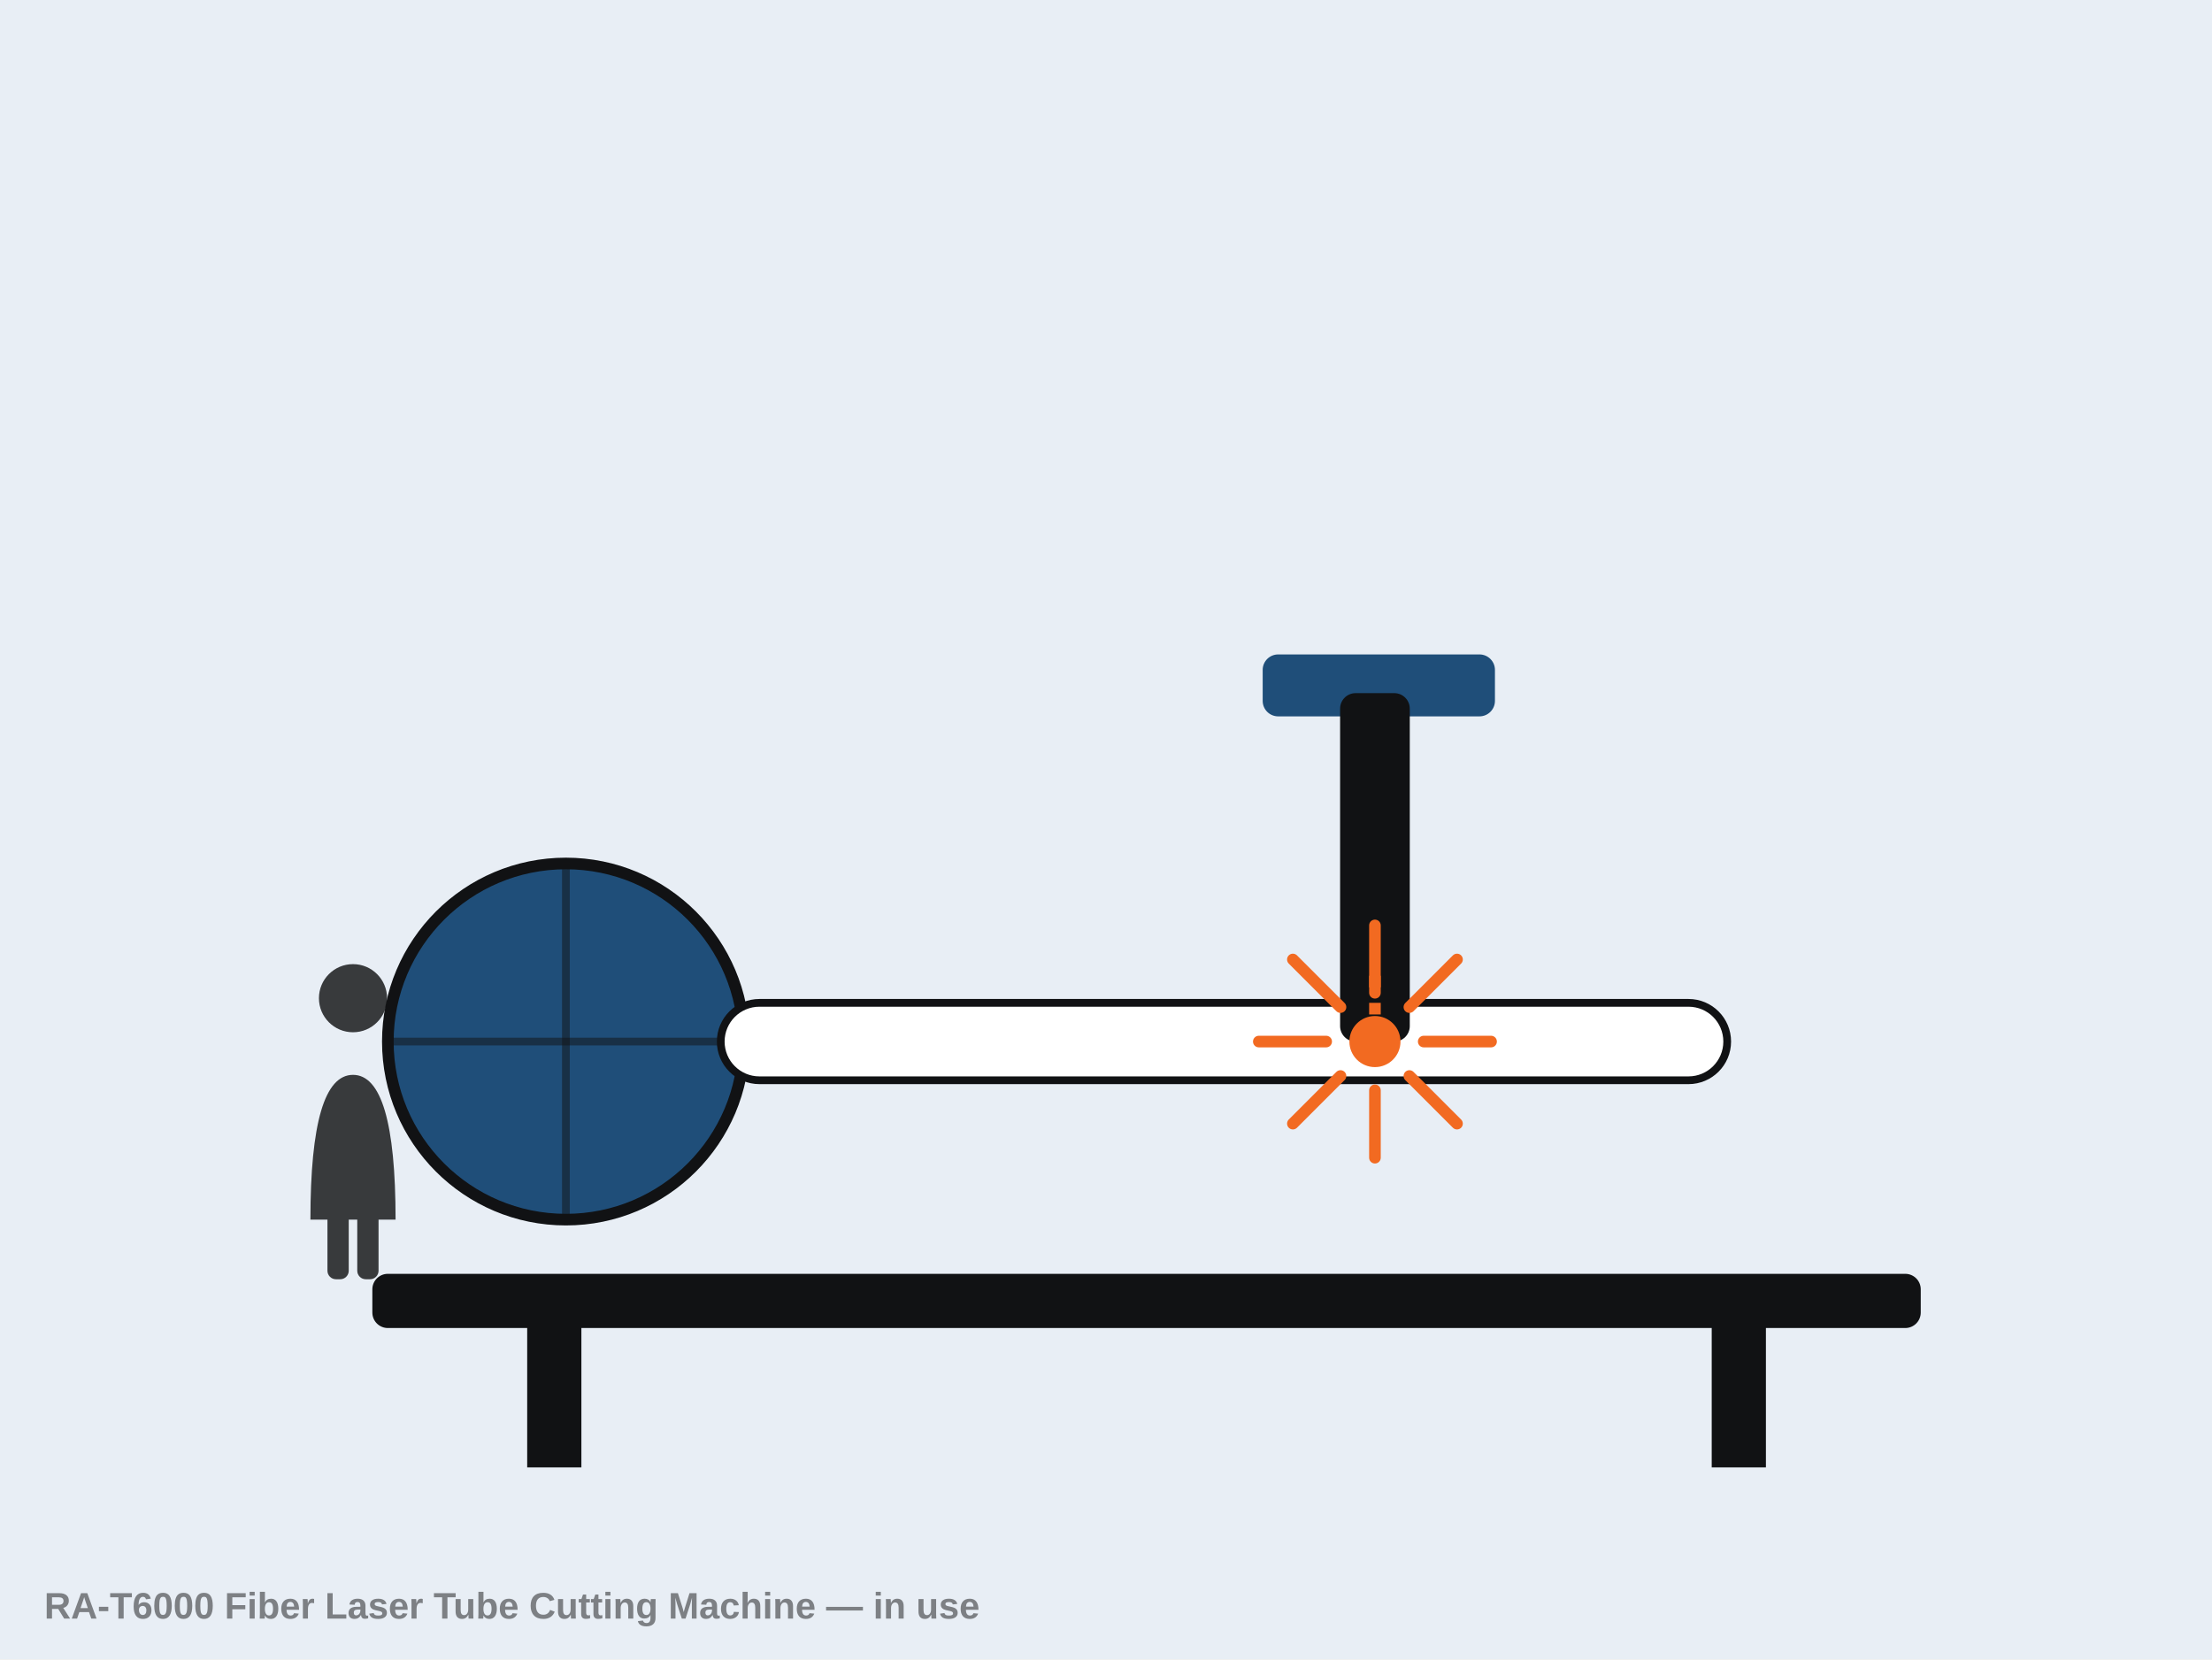
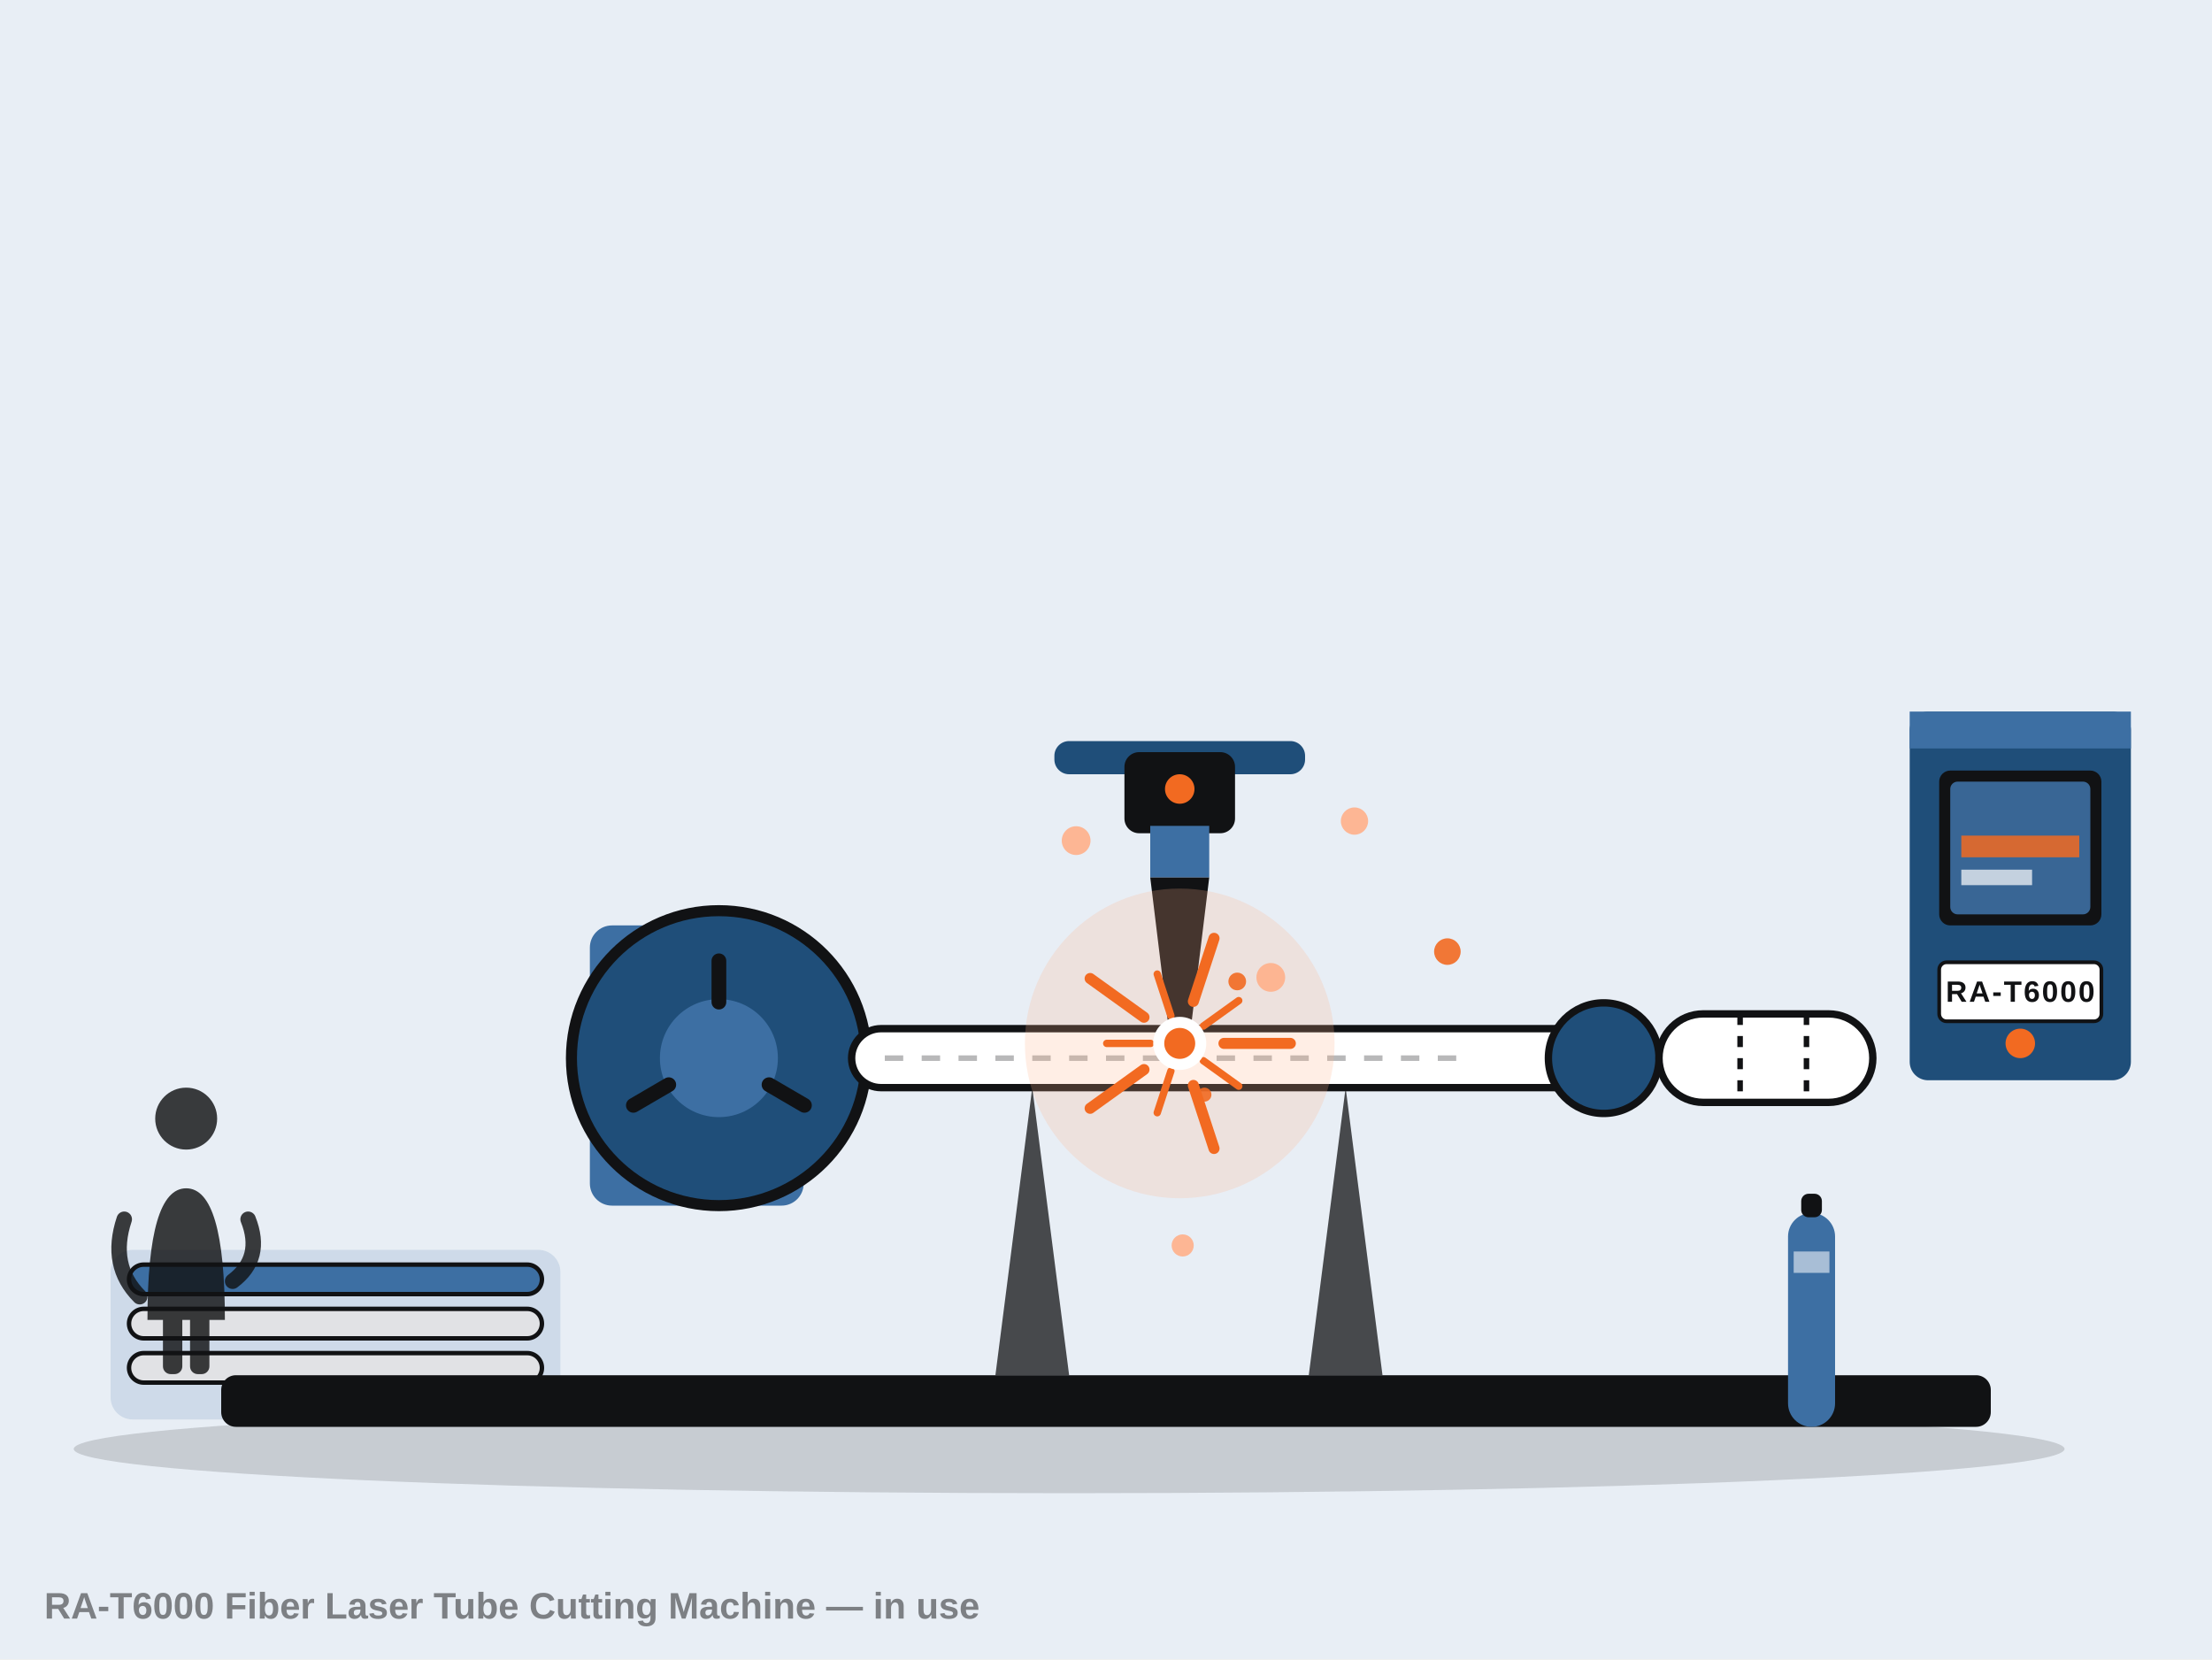
<svg xmlns="http://www.w3.org/2000/svg" width="1200" height="900" viewBox="0 0 1200 900">
  <rect width="1200" height="900" fill="#E8EEF5" />
-   <g transform="translate(160 250) scale(2.1)">
-     <svg x="0" y="0" width="440" height="280" viewBox="0 0 440 280" preserveAspectRatio="xMidYMid meet">
+   <g transform="translate(40.0 230.0) scale(2)">
+     <g>
      <g>
-         <rect x="20" y="210" width="400" height="14" rx="4" fill="#111214" />
-         <rect x="60" y="222" width="14" height="38" fill="#111214" />
-         <rect x="366" y="222" width="14" height="38" fill="#111214" />
-         <circle cx="70" cy="150" r="46" fill="#1F4E79" />
-         <circle cx="70" cy="150" r="46" fill="none" stroke="#111214" stroke-width="3" />
-         <line x1="70" y1="104" x2="70" y2="196" stroke="#111214" stroke-width="2" opacity="0.5" />
-         <line x1="24" y1="150" x2="116" y2="150" stroke="#111214" stroke-width="2" opacity="0.5" />
-         <rect x="110" y="140" width="260" height="20" rx="10" fill="#FFFFFF" stroke="#111214" stroke-width="2" />
-         <rect x="250" y="50" width="60" height="16" rx="4" fill="#1F4E79" />
-         <rect x="270" y="60" width="18" height="90" rx="4" fill="#111214" />
-         <line x1="279" y1="150" x2="279" y2="130" stroke="#F26A21" stroke-width="3" stroke-dasharray="3 4" />
+         <ellipse cx="270" cy="278" rx="270" ry="12" fill="#111214" opacity="0.16" />
+         <rect x="10" y="224" width="122" height="46" rx="6" fill="#3D6FA3" opacity="0.16" />
+         <rect x="15" y="228" width="112" height="8" rx="4" fill="#3D6FA3" stroke="#111214" stroke-width="1.2" />
+         <rect x="15" y="240" width="112" height="8" rx="4" fill="#E1E2E5" stroke="#111214" stroke-width="1.2" />
+         <rect x="15" y="252" width="112" height="8" rx="4" fill="#E1E2E5" stroke="#111214" stroke-width="1.2" />
+         <rect x="40" y="258" width="480" height="14" rx="4" fill="#111214" />
+         <rect x="82" y="272" width="16" height="0" fill="#111214" />
+         <rect x="192" y="272" width="16" height="0" fill="#111214" />
+         <rect x="312" y="272" width="16" height="0" fill="#111214" />
+         <rect x="422" y="272" width="16" height="0" fill="#111214" />
+         <rect x="487" y="272" width="16" height="0" fill="#111214" />
+         <rect x="140" y="136" width="58" height="76" rx="6" fill="#3D6FA3" />
+         <circle cx="175" cy="172" r="40" fill="#1F4E79" />
+         <circle cx="175" cy="172" r="40" fill="none" stroke="#111214" stroke-width="3" />
+         <circle cx="175" cy="172" r="16" fill="#3D6FA3" />
+         <g stroke="#111214" stroke-width="4" stroke-linecap="round">
+           <line x1="175" y1="145.6" x2="175" y2="156.8" />
+           <line x1="198.2" y1="184.8" x2="188.6" y2="179.2" />
+           <line x1="151.8" y1="184.8" x2="161.4" y2="179.2" />
+         </g>
+         <path d="M250 258 L260 180 L270 258 Z" fill="#111214" opacity="0.75" />
+         <path d="M335 258 L345 180 L355 258 Z" fill="#111214" opacity="0.75" />
+         <rect x="211" y="164" width="204" height="16" rx="8" fill="#FFFFFF" stroke="#111214" stroke-width="2" />
+         <line x1="220" y1="172" x2="380" y2="172" stroke="#111214" stroke-width="1.5" opacity="0.3" stroke-dasharray="5 5" />
+         <circle cx="415" cy="172" r="15" fill="#1F4E79" stroke="#111214" stroke-width="2" />
+         <rect x="266" y="86" width="68" height="9" rx="4" fill="#1F4E79" />
        <g>
-           <line x1="291.6" y1="150.0" x2="309.0" y2="150.0" stroke="#F26A21" stroke-width="3" stroke-linecap="round" />
-           <line x1="287.9" y1="158.9" x2="300.2" y2="171.2" stroke="#F26A21" stroke-width="3" stroke-linecap="round" />
-           <line x1="279.0" y1="162.6" x2="279.0" y2="180.0" stroke="#F26A21" stroke-width="3" stroke-linecap="round" />
-           <line x1="270.1" y1="158.9" x2="257.8" y2="171.2" stroke="#F26A21" stroke-width="3" stroke-linecap="round" />
-           <line x1="266.4" y1="150.0" x2="249.0" y2="150.0" stroke="#F26A21" stroke-width="3" stroke-linecap="round" />
-           <line x1="270.1" y1="141.1" x2="257.8" y2="128.8" stroke="#F26A21" stroke-width="3" stroke-linecap="round" />
-           <line x1="279.0" y1="137.4" x2="279.0" y2="120.0" stroke="#F26A21" stroke-width="3" stroke-linecap="round" />
-           <line x1="287.9" y1="141.1" x2="300.2" y2="128.8" stroke="#F26A21" stroke-width="3" stroke-linecap="round" />
-           <circle cx="279" cy="150" r="6.6" fill="#F26A21" />
+           <rect x="285" y="89" width="30" height="22" rx="4" fill="#111214" />
+           <rect x="292" y="109" width="16" height="14" fill="#3D6FA3" />
+           <path d="M292 123 L308 123 L303 164 L297 164 Z" fill="#111214" />
+           <circle cx="300" cy="99" r="4" fill="#F26A21" />
        </g>
-         <g transform="translate(4 130) scale(1.1)" fill="#111214" opacity="0.82">
-           <circle cx="10" cy="8" r="8" />
-           <path d="M0 60 Q0 26 10 26 Q20 26 20 60 Z" />
-           <rect x="4" y="58" width="5" height="16" rx="2" />
-           <rect x="11" y="58" width="5" height="16" rx="2" />
+         <g>
+           <rect x="430" y="160" width="58" height="24" rx="12" fill="#FFFFFF" stroke="#111214" stroke-width="2" />
+           <line x1="452" y1="160" x2="452" y2="184" stroke="#111214" stroke-width="1.5" stroke-dasharray="3 3" />
+           <line x1="470" y1="160" x2="470" y2="184" stroke="#111214" stroke-width="1.5" stroke-dasharray="3 3" />
+         </g>
+         <g>
+           <rect x="498" y="78" width="60" height="100" rx="5" fill="#1F4E79" />
+           <rect x="498" y="78" width="60" height="10" fill="#3D6FA3" />
+           <g>
+             <rect x="506" y="94" width="44" height="42" rx="3" fill="#111214" />
+             <rect x="509" y="97" width="38" height="36" rx="2" fill="#3D6FA3" opacity="0.9" />
+             <rect x="512" y="111.64" width="32" height="5.88" fill="#F26A21" opacity="0.85" />
+             <rect x="512" y="120.88" width="19.2" height="4.2" fill="#FFFFFF" opacity="0.7" />
+           </g>
+           <g>
+             <rect x="506" y="146" width="44" height="16" rx="2" fill="#FFFFFF" stroke="#111214" stroke-width="1" />
+             <text x="528" y="156.72" text-anchor="middle" font-family="Arial, sans-serif" font-size="8" font-weight="700" fill="#111214" letter-spacing="0.5">RA-T6000</text>
+           </g>
+           <circle cx="528" cy="168" r="4" fill="#F26A21" />
+         </g>
+         <g>
+           <rect x="465" y="214" width="12.76" height="58" rx="6.38" fill="#3D6FA3" />
+           <rect x="466.531" y="224.44" width="9.698" height="5.8" fill="#FFFFFF" opacity="0.55" />
+           <rect x="468.573" y="208.78" width="5.614" height="6.38" rx="2" fill="#111214" />
        </g>
      </g>
-     </svg>
+       <g>
+         <circle cx="300" cy="168" r="42.0" fill="#FFB08A" opacity="0.22" />
+         <line x1="312.0" y1="168.0" x2="330.0" y2="168.0" stroke="#F26A21" stroke-width="3" stroke-linecap="round" />
+         <line x1="306.4" y1="172.7" x2="316.0" y2="179.6" stroke="#F26A21" stroke-width="2" stroke-linecap="round" />
+         <line x1="303.7" y1="179.4" x2="309.3" y2="196.5" stroke="#F26A21" stroke-width="3" stroke-linecap="round" />
+         <line x1="297.6" y1="175.5" x2="293.9" y2="186.8" stroke="#F26A21" stroke-width="2" stroke-linecap="round" />
+         <line x1="290.3" y1="175.1" x2="275.7" y2="185.6" stroke="#F26A21" stroke-width="3" stroke-linecap="round" />
+         <line x1="292.1" y1="168.0" x2="280.2" y2="168.0" stroke="#F26A21" stroke-width="2" stroke-linecap="round" />
+         <line x1="290.3" y1="160.9" x2="275.7" y2="150.4" stroke="#F26A21" stroke-width="3" stroke-linecap="round" />
+         <line x1="297.6" y1="160.5" x2="293.9" y2="149.2" stroke="#F26A21" stroke-width="2" stroke-linecap="round" />
+         <line x1="303.7" y1="156.6" x2="309.3" y2="139.5" stroke="#F26A21" stroke-width="3" stroke-linecap="round" />
+         <line x1="306.4" y1="163.3" x2="316.0" y2="156.4" stroke="#F26A21" stroke-width="2" stroke-linecap="round" />
+         <circle cx="300" cy="168" r="7.2" fill="#FFFFFF" />
+         <circle cx="300" cy="168" r="4.2" fill="#F26A21" />
+       </g>
+       <g opacity="0.9">
+         <circle cx="347.4" cy="107.7" r="3.7" fill="#FFB08A" />
+         <circle cx="271.9" cy="113.0" r="3.9" fill="#FFB08A" />
+         <circle cx="315.6" cy="151.2" r="2.4" fill="#F26A21" />
+         <circle cx="306.7" cy="181.9" r="1.9" fill="#F26A21" />
+         <circle cx="372.6" cy="143.1" r="3.6" fill="#F26A21" />
+         <circle cx="324.7" cy="150.1" r="3.9" fill="#FFB08A" />
+         <circle cx="300.8" cy="222.8" r="3.0" fill="#FFB08A" />
+       </g>
+       <g transform="translate(20 180) scale(1.05)" fill="#111214" opacity="0.82">
+         <circle cx="10" cy="8" r="8" />
+         <path d="M0 60 Q0 26 10 26 Q20 26 20 60 Z" />
+         <rect x="4" y="58" width="5" height="16" rx="2" />
+         <rect x="11" y="58" width="5" height="16" rx="2" />
+         <path d="M-6 34 Q-10 46 -2 54" stroke="#111214" stroke-width="4" fill="none" stroke-linecap="round" />
+         <path d="M26 34 Q30 44 22 50" stroke="#111214" stroke-width="4" fill="none" stroke-linecap="round" />
+       </g>
+     </g>
  </g>
  <text x="24" y="878" font-family="Arial, sans-serif" font-size="20" font-weight="600" fill="#111214" opacity="0.5">RA-T6000 Fiber Laser Tube Cutting Machine — in use</text>
</svg>
